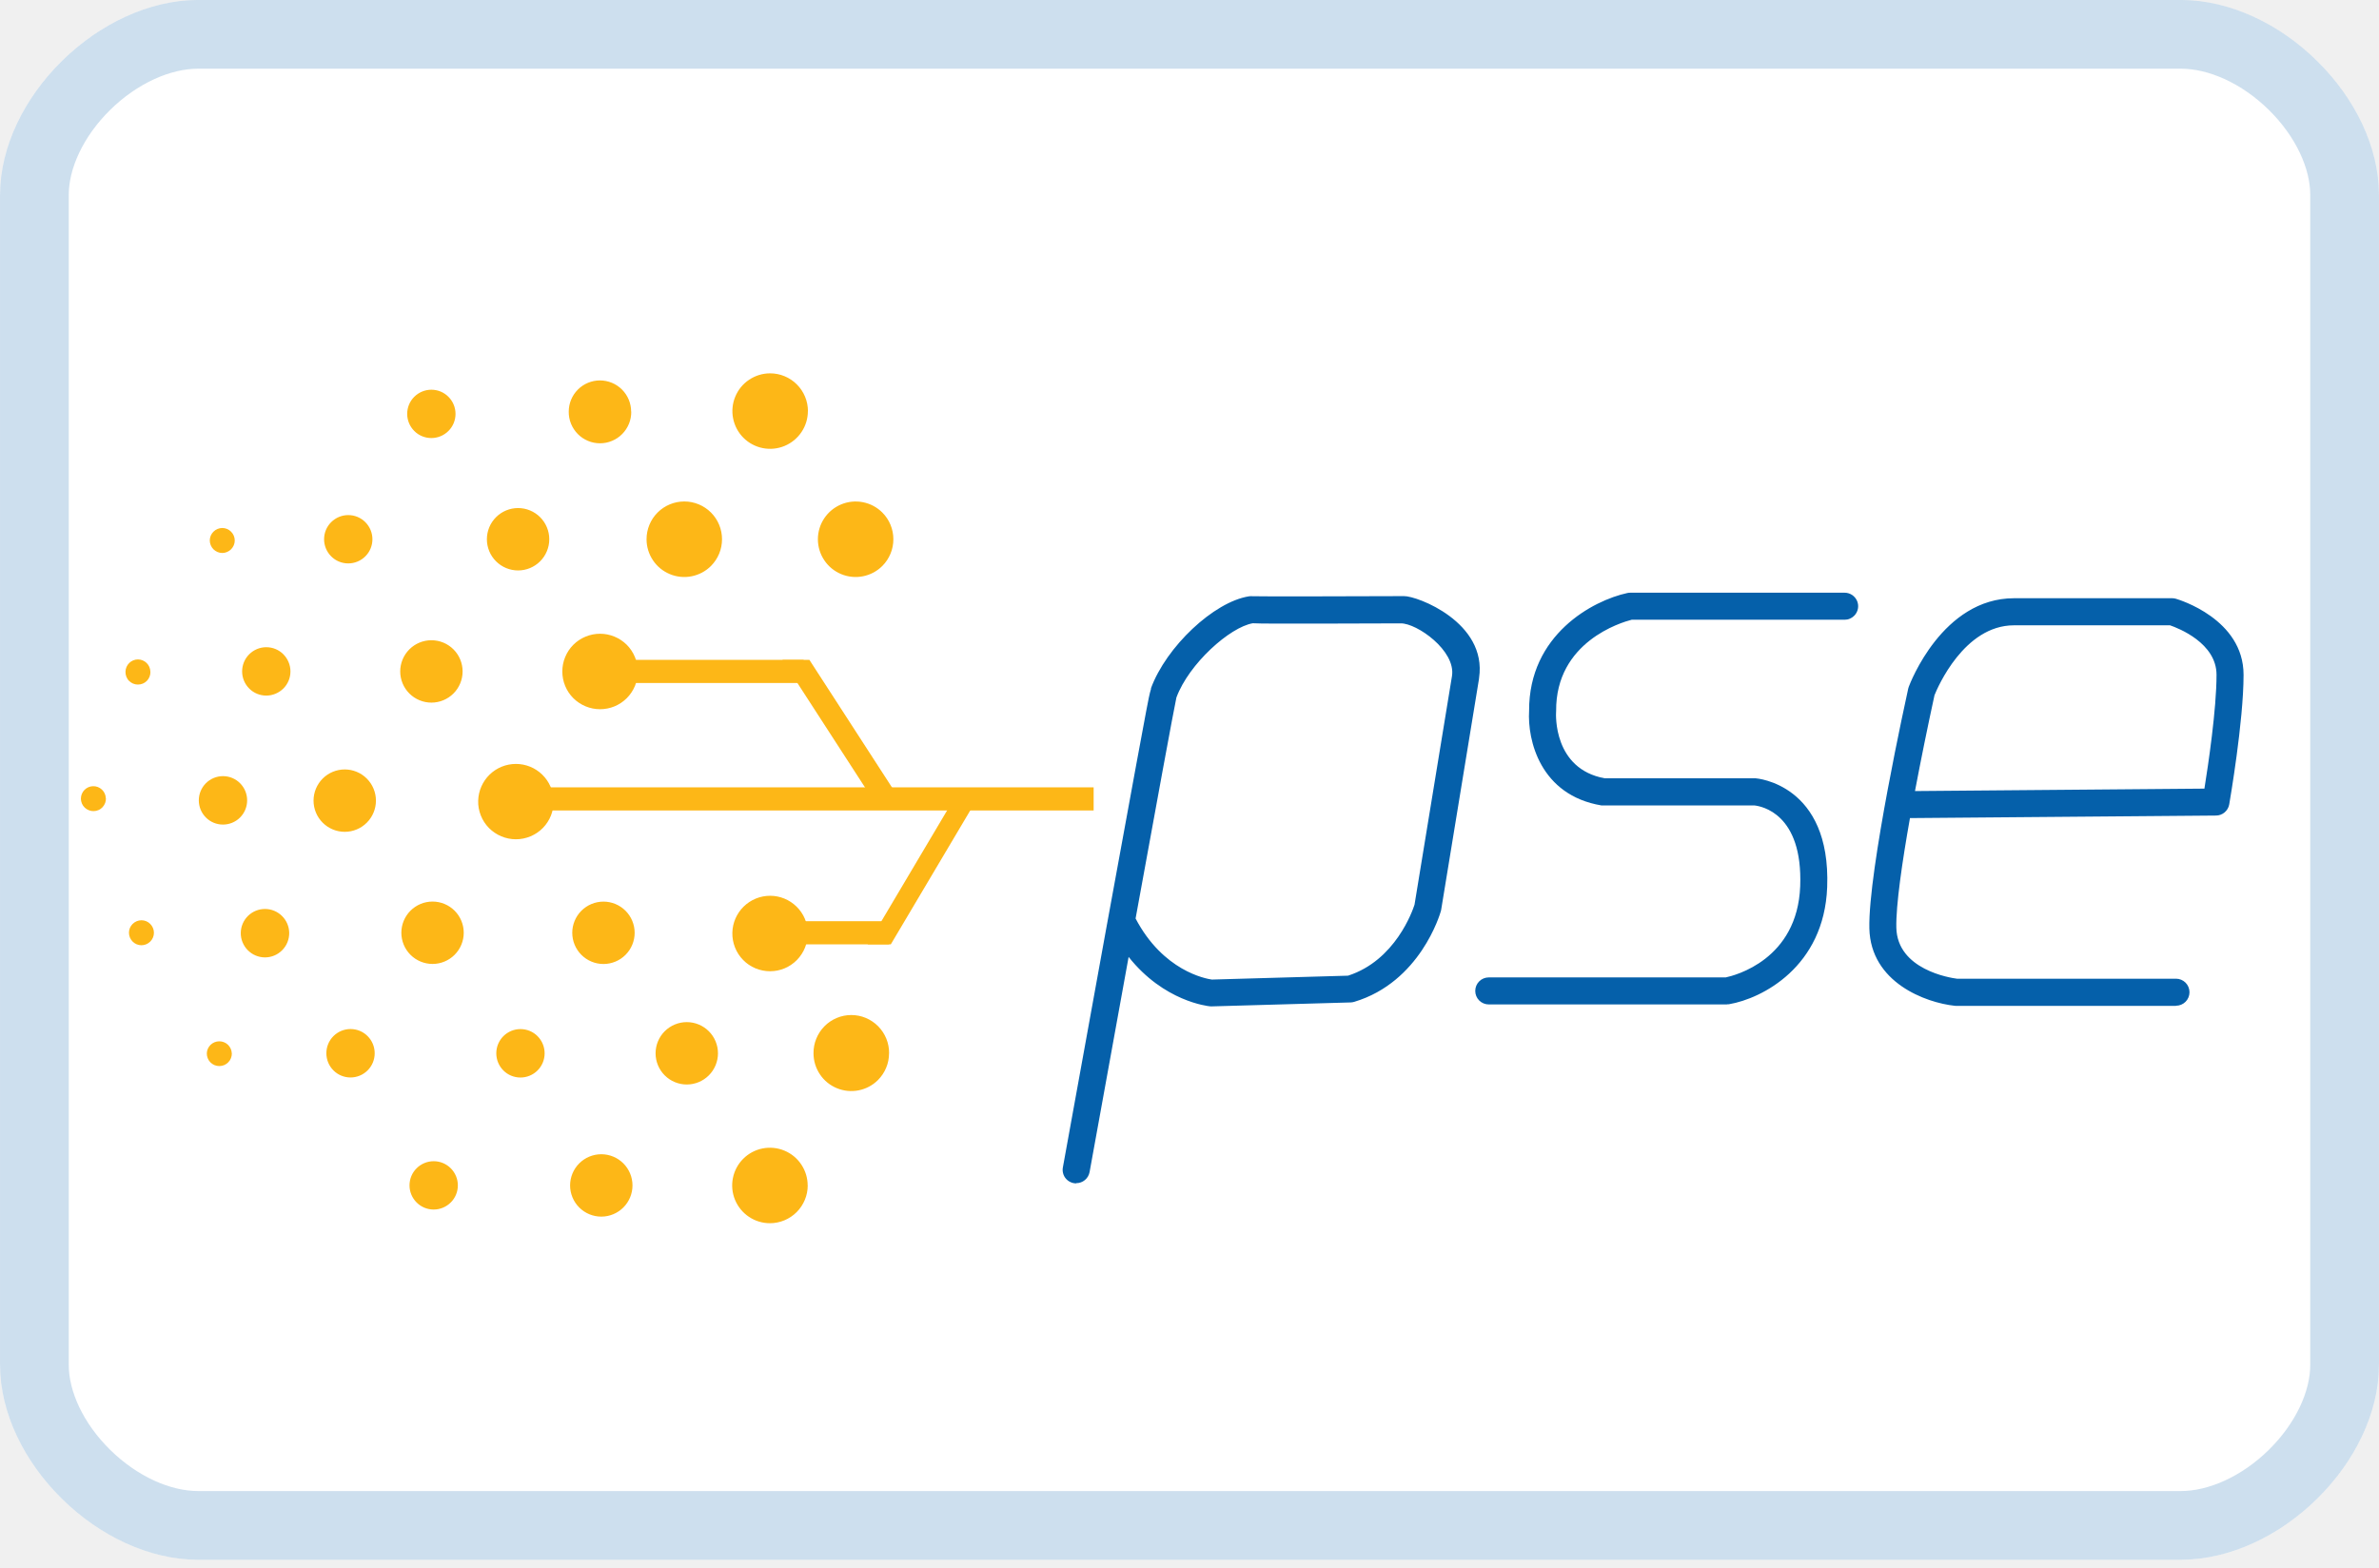
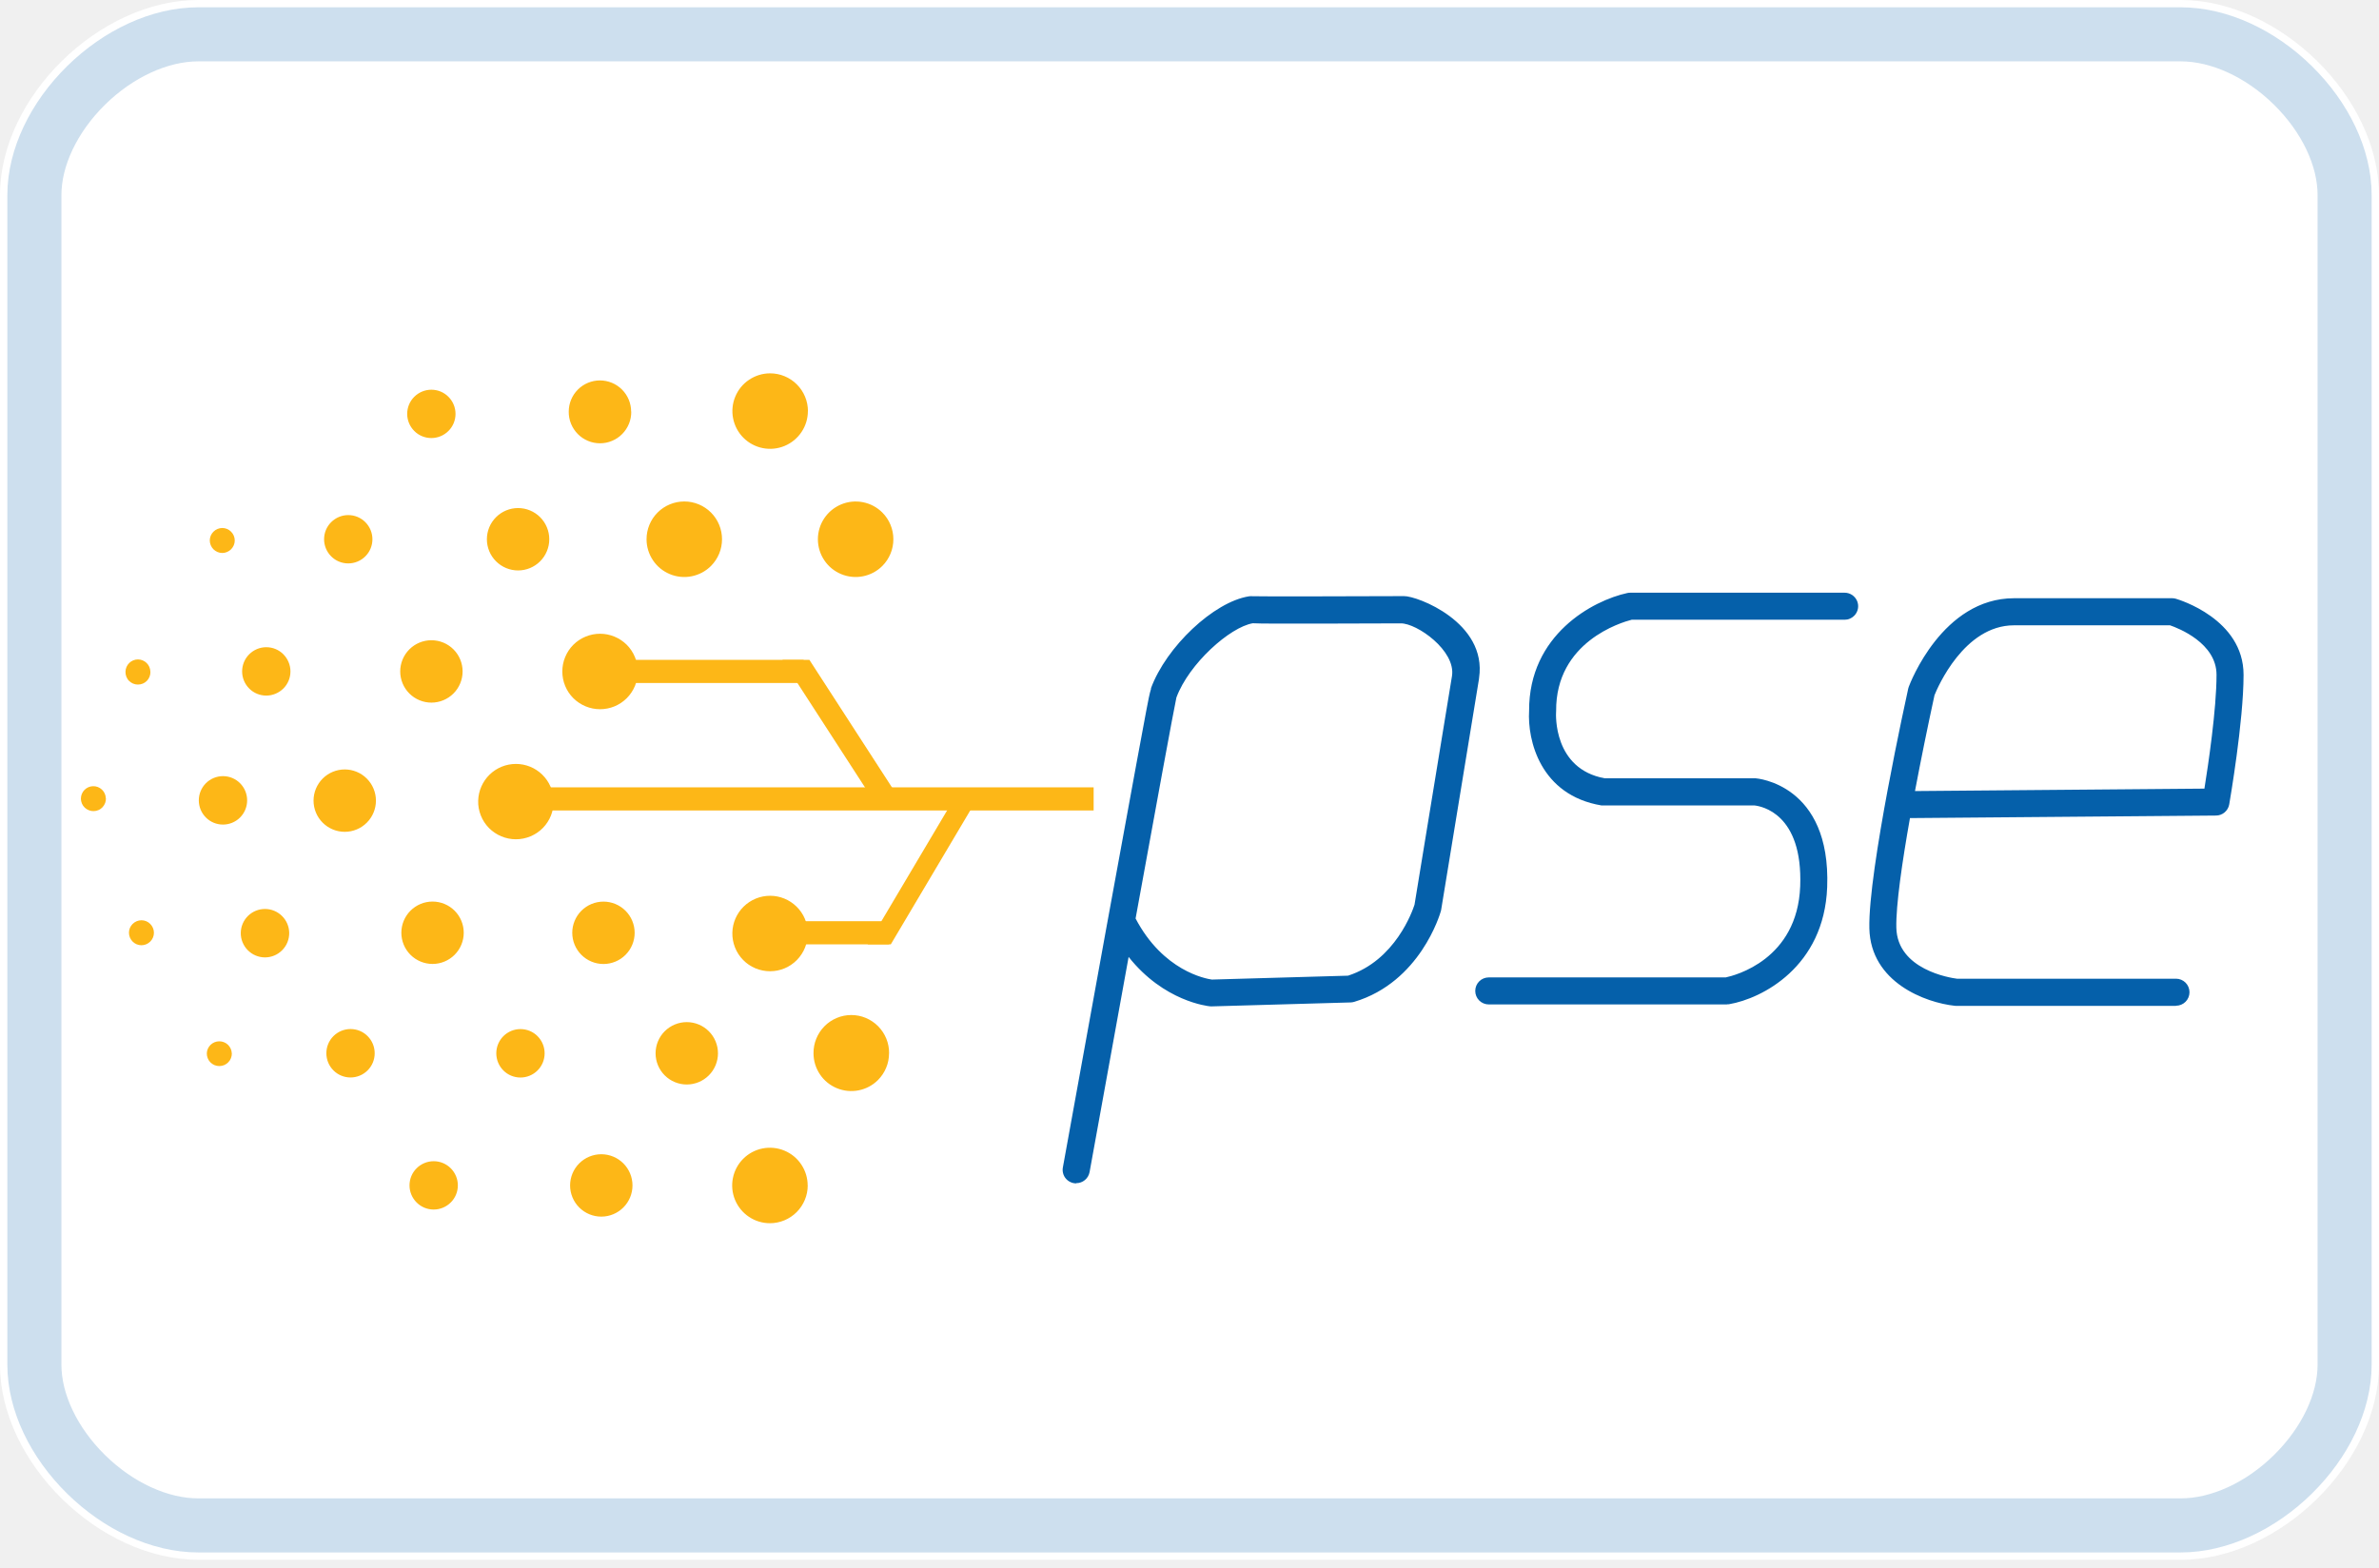
<svg xmlns="http://www.w3.org/2000/svg" viewBox="0 0 44 29" fill="none">
  <path fill-rule="evenodd" clip-rule="evenodd" d="M40.333 28.852H3.667C1.833 28.852 0 27.049 0 25.246V3.607C0 1.803 1.833 0 3.667 0H40.333C42.167 0 44 1.803 44 3.607V25.246c0 1.803-1.833 3.607-3.667 3.607z" fill="#fff" />
-   <path d="M40.333 28.217H3.667c-.714 0-1.478-.357-2.075-.945-.598-.588-.956-1.335-.956-2.026V3.607c0-.691.358-1.438.956-2.027C2.189.993 2.953.635 3.667.635H40.333c.714 0 1.478.357 2.075.945.598.588.956 1.335.956 2.026V25.246c0 .691-.358 1.438-.956 2.026-.597.588-1.362.945-2.075.945z" stroke="#0560AA" stroke-opacity=".2" stroke-width="1.271" />
+   <path d="M40.333 28.217H3.667c-.714 0-1.478-.357-2.075-.945-.598-.588-.956-1.335-.956-2.026V3.607c0-.691.358-1.438.956-2.027C2.189.993 2.953.635 3.667.635H40.333c.714 0 1.478.357 2.075.945.598.588.956 1.335.956 2.026V25.246c0 .691-.358 1.438-.956 2.026-.597.588-1.362.945-2.075.945z" stroke="#0560AA" stroke-opacity=".2" strokeWidth="1.271" />
  <path d="M31.942 18.58h-4.407c-.066 0-.13-.026-.177-.073-.047-.047-.073-.111-.073-.177 0-.066.026-.13.073-.177.047-.047.111-.073.177-.073h4.383c.167-.035 1.325-.327 1.377-1.686.051-1.347-.721-1.482-.847-1.495h-2.828c-1.134-.189-1.372-1.209-1.339-1.751-.006-1.41 1.183-2.041 1.815-2.178.018-.004.035-.006.053-.006h3.968c.05-0.0.098.015.139.042.041.028.073.067.092.112.019.046.024.096.014.145-.01.049-.034.093-.069.128-.023.023-.051.042-.081.054-.03.013-.063.019-.096.019H30.178c-.192.049-1.407.409-1.397 1.688 0 .006 0 .012-.001.018-.003.044-.054 1.053.899 1.227 0 0 2.794-.001 2.792 0 .014.001 1.395.105 1.323 2.014-.056 1.476-1.209 2.061-1.81 2.164-.014.002-.028.004-.042.003zm3.836-5.716c-.128.588-.248 1.178-.36 1.769l5.353-.045c.07-.436.224-1.466.224-2.106 0-.586-.703-.861-.86-.915h-2.886c-.924 0-1.415 1.154-1.472 1.297h-0zm4.469 5.743H36.18c-.009 0-.018-.001-.027-.002-.536-.057-1.556-.43-1.579-1.432-.024-1.065.689-4.299.719-4.436.003-.011.006-.022.01-.033.025-.067.623-1.638 1.947-1.638h2.925c.024 0 .047.003.069.01.051.015 1.251.373 1.251 1.406 0 .868-.255 2.335-.265 2.397-.01.058-.04.11-.085.148s-.101.059-.16.059l-5.66.047c-.143.805-.261 1.611-.252 2.027.018.775.993.928 1.121.944h4.051c.066 0 .13.026.177.073.047.047.073.111.073.177 0 .066-.026.13-.073.177-.047.047-.111.073-.177.073h0zM21.002 16.989c.509.97 1.295 1.114 1.411 1.131l2.519-.072c.875-.281 1.194-1.201 1.23-1.314l.693-4.23c.072-.471-.65-.976-.947-.973-.183.001-.769.003-1.356.004-.354.001-.708.001-.973 0-.182-0-.313-.001-.409-.006-.424.073-1.179.746-1.412 1.373-.044.197-.385 2.052-.755 4.088zm-1.098 4.901c-.037 0-.073-.008-.106-.024-.033-.015-.063-.038-.086-.066-.024-.028-.041-.061-.05-.097-.009-.035-.011-.072-.004-.108 0 0 .399-2.204.8-4.409.184-1.011.369-2.021.555-3.032.076-.414.14-.759.186-1.0.038-.2.063-.33.091-.417l-.004-.002c.283-.772 1.163-1.601 1.812-1.704.023-.004.046-.004.068-.002.165.006 1.752.002 2.8-.002h.001c.243-.005 1.54.485 1.389 1.512-.001.009-.001.018-.003.027l-.698 4.261c-.002.009-.004.018-.006.027-.015.053-.382 1.312-1.602 1.678-.021.006-.043.01-.065.011l-2.572.073c-.01.001-.02 0-.03-.001-.041-.004-.853-.09-1.506-.914-.241 1.326-.482 2.653-.722 3.98-.011.058-.041.11-.086.147-.045.038-.102.058-.16.058z" fill="#0560AA" />
  <path d="M16.523 9.975c0 .092-.018.183-.053.267-.035.085-.086.162-.151.227-.098.098-.222.164-.358.191-.135.027-.276.013-.403-.04-.128-.053-.237-.142-.313-.257-.077-.115-.118-.25-.118-.388 0-.138.041-.273.118-.388.077-.115.186-.204.313-.257.128-.053.268-.067.403-.04.136.027.26.093.358.191.131.131.204.309.204.494zm-1.581-2.371c-0.0.138-.041.273-.118.388-.077.115-.186.204-.313.257-.128.053-.268.067-.403.04-.136-.027-.26-.093-.358-.191-.098-.098-.164-.222-.191-.358-.027-.135-.013-.276.04-.403.053-.128.142-.237.257-.313.115-.077.25-.118.388-.118.185 0.0.363.074.494.205.131.131.205.309.205.494zm-1.588 2.371c0.0.092-.018.183-.053.267-.035.085-.087.162-.151.227-.098.098-.222.164-.358.191-.135.027-.276.013-.403-.04-.128-.053-.237-.142-.313-.257-.077-.115-.118-.25-.118-.388 0-.185.073-.363.204-.494.131-.131.309-.205.494-.205.185 0 .363.074.494.205.131.131.204.309.204.494zm3.089 9.509c0 .092-.018.183-.053.267-.035.085-.087.162-.151.227-.098.098-.222.164-.358.191-.136.027-.276.013-.404-.04-.128-.053-.237-.142-.313-.257-.077-.115-.118-.25-.118-.388-.001-.092.016-.184.051-.27.035-.086.086-.164.151-.23.065-.066.142-.118.228-.154.085-.036.177-.054.269-.054.092 0 .184.018.269.054.085.036.163.088.228.154.065.066.116.144.151.23.035.086.052.178.051.27l0.0 0zm-1.504-2.229c.002.093-.015.185-.049.271-.034.086-.086.165-.15.231-.065.066-.143.119-.228.155-.086.036-.177.054-.27.054-.093 0-.185-.019-.27-.054-.086-.036-.163-.088-.228-.155-.065-.066-.116-.145-.15-.231-.034-.086-.051-.178-.049-.271.003-.183.079-.357.209-.485.131-.128.306-.2.489-.2.183 0 .358.072.489.2.131.128.206.302.209.485zm-3.201 0c0 .153-.061.3-.169.408-.108.108-.255.169-.408.169s-.3-.061-.408-.169c-.108-.108-.169-.255-.169-.408 0-.153.061-.3.169-.408.108-.108.255-.169.408-.169s.3.061.408.169c.108.108.169.255.169.408h0zm1.541 2.229c-0.0.153-.061.3-.169.408-.108.108-.255.169-.408.169-.153 0-.3-.061-.408-.169-.108-.108-.169-.255-.169-.408 0-.076.015-.151.044-.221.029-.07.072-.134.125-.187.054-.054.117-.096.187-.125.07-.029.145-.044.221-.044.076 0 .151.015.221.044.07.029.134.072.187.125.054.054.096.117.125.187.029.07.044.145.044.221zm-1.581 2.444c0 .153-.061.3-.169.408-.108.108-.255.169-.408.169-.153 0-.3-.061-.408-.169-.108-.108-.169-.255-.169-.408s.061-.3.169-.408c.108-.108.255-.169.408-.169.153 0 .3.061.408.169.108.108.169.255.169.408zm-1.625-2.444c0 .119-.047.233-.131.317-.084.084-.198.131-.316.131-.119 0-.233-.047-.316-.131-.084-.084-.131-.198-.131-.317s.047-.233.131-.317c.084-.084.198-.131.316-.131.119 0 .233.047.316.131.084.084.131.198.131.317zm-5.502-4.679c0 .119-.047.233-.131.317-.084.084-.198.131-.316.131-.119 0-.233-.047-.316-.131-.084-.084-.131-.198-.131-.317s.047-.233.131-.317c.084-.084.198-.131.316-.131.119 0 .233.047.316.131.084.084.131.198.131.317zm.801-2.385c0 .119-.047.233-.131.316s-.198.131-.316.131c-.119 0-.233-.047-.316-.131-.084-.084-.131-.198-.131-.316 0-.119.047-.233.131-.317.084-.084.198-.131.316-.131.119 0 .233.047.316.131s.131.198.131.317zm1.516-2.445c0 .119-.047.233-.131.316-.084.084-.198.131-.316.131-.119 0-.233-.047-.316-.131-.084-.084-.131-.198-.131-.316 0-.119.047-.233.131-.316.084-.084.198-.131.316-.131.119 0 .233.047.316.131.084.084.131.198.131.316zM8.425 7.656c0 .119-.047.233-.131.316-.084.084-.198.131-.316.131-.119 0-.233-.047-.316-.131-.084-.084-.131-.198-.131-.316 0-.119.047-.233.131-.316.084-.084.198-.131.316-.131.119 0 .233.047.316.131.084.084.131.198.131.316h0zm.043 14.271c0 .119-.047.233-.131.316-.084.084-.198.131-.316.131-.119 0-.233-.047-.316-.131-.084-.084-.131-.198-.131-.316 0-.119.047-.233.131-.316.084-.084.198-.131.316-.131.119 0 .233.047.316.131.084.084.131.198.131.316zm-1.538-2.444c0 .119-.047.233-.131.317-.084.084-.198.131-.316.131-.119 0-.233-.047-.316-.131-.084-.084-.131-.198-.131-.317s.047-.233.131-.317c.084-.084.198-.131.316-.131.119 0 .233.047.316.131.084.084.131.198.131.317h-0zM5.349 17.254c.001.059-.01.118-.032.174-.022.055-.055.105-.097.148-.042.042-.091.076-.146.099-.055.023-.114.035-.173.035s-.118-.012-.173-.035c-.055-.023-.104-.057-.146-.099-.042-.042-.074-.093-.097-.148-.022-.055-.033-.114-.032-.174.002-.117.05-.229.134-.312.084-.082.196-.128.314-.128.117 0 .23.046.314.129.084.082.132.194.134.312zm-1.061 2.229c.001.031-.005.061-.016.09-.011.029-.028.055-.05.077-.021.022-.047.04-.076.052-.028.012-.059.018-.09.018-.031 0-.061-.006-.09-.018-.028-.012-.054-.03-.076-.052-.021-.022-.038-.048-.049-.077-.011-.029-.017-.059-.016-.09.002-.059.028-.116.071-.157.043-.041.1-.064.16-.064.06 0 .117.023.16.064.043.041.068.098.071.157zM2.847 17.254c0 .061-.024.12-.068.163-.043.043-.102.068-.163.068s-.12-.024-.163-.068c-.043-.043-.068-.102-.068-.163 0-.061.024-.12.068-.163.043-.043.102-.068.163-.068.061 0 .12.024.163.068.043.043.068.102.068.163zm-.888-2.491c.001.031-.003.061-.014.09-.011.029-.027.055-.048.078-.021.022-.046.041-.074.053-.028.013-.058.019-.089.02-.031.001-.061-.004-.09-.016-.029-.011-.055-.028-.077-.049-.022-.021-.04-.047-.052-.075-.012-.028-.018-.059-.019-.089-0-.06.023-.119.065-.162.042-.043.099-.069.16-.07.06-.002.119.021.163.062.044.041.071.098.073.159v-0zm.823-2.339c.001.031-.004.062-.015.091-.011.029-.028.056-.049.078-.022.022-.047.04-.076.052-.029.012-.059.018-.091.018-.031 0-.062-.006-.09-.018-.029-.012-.054-.03-.076-.052-.022-.022-.038-.049-.049-.078-.011-.029-.016-.06-.015-.091.001-.06.026-.117.069-.16.043-.042.101-.066.161-.066.06 0 .118.024.161.066.043.042.068.1.069.16zm1.56-2.426c0 .03-.006.06-.018.088-.012.028-.029.053-.05.075-.021.021-.047.038-.075.05-.028.012-.058.018-.088.018-.03 0-.06-.006-.088-.018-.028-.012-.053-.029-.075-.05-.021-.021-.038-.047-.05-.075-.012-.028-.018-.058-.018-.088 0-.061.024-.12.068-.163.043-.043.102-.068.163-.068.061 0 .12.024.163.068.043.043.068.102.068.163zM8.577 17.254c0 .153-.061.3-.169.408-.108.108-.255.169-.408.169-.153 0-.3-.061-.408-.169-.108-.108-.169-.255-.169-.408s.061-.3.169-.408c.108-.108.255-.169.408-.169.153 0 .3.061.408.169.108.108.169.255.169.408zm-1.624-2.444c0 .153-.061.3-.169.408-.108.108-.255.169-.408.169-.153 0-.3-.061-.408-.169-.108-.108-.169-.255-.169-.408 0-.153.061-.3.169-.408.108-.108.255-.169.408-.169.153 0 .3.061.408.169.108.108.169.255.169.408zm1.603-2.39c0 .153-.061.3-.169.408-.108.108-.255.169-.408.169-.153 0-.3-.061-.408-.169-.108-.108-.169-.255-.169-.408 0-.153.061-.3.169-.408.108-.108.255-.169.408-.169.153 0 .3.061.408.169.108.108.169.255.169.408h-0zm1.603-2.445c0 .153-.061.3-.169.408-.108.108-.255.169-.408.169-.153 0-.3-.061-.408-.169-.108-.108-.169-.255-.169-.408 0-.153.061-.3.169-.408.108-.108.255-.169.408-.169.153 0 .3.061.408.169.108.108.169.255.169.408zm1.516-2.361c.001.077-.013.153-.042.224-.029.071-.071.136-.125.19-.054.055-.118.098-.188.127-.071.03-.146.045-.223.045-.077 0-.152-.015-.223-.045-.071-.03-.135-.073-.188-.127-.054-.055-.096-.119-.125-.19-.029-.071-.043-.147-.042-.224 0-.153.061-.3.169-.408.108-.108.255-.169.408-.169s.3.061.408.169c.108.108.169.255.169.408h-0zm-1.436 7.197c.002.093-.014.185-.048.272-.034.087-.085.166-.15.232-.065.067-.143.119-.228.155-.086.036-.178.055-.271.055-.093 0-.185-.019-.271-.055-.086-.036-.163-.089-.229-.155-.065-.067-.116-.145-.15-.232-.034-.087-.051-.179-.048-.272.005-.182.081-.355.211-.482s.305-.198.487-.198c.182 0 .357.071.487.198.13.127.206.3.211.482h0zm1.558-2.39c0 .185-.074.363-.205.494-.131.131-.308.204-.494.204-.185 0-.363-.074-.494-.204-.131-.131-.204-.309-.204-.494-0-.092.018-.182.053-.267.035-.085.086-.162.151-.227.065-.065.142-.116.227-.151.085-.035.175-.053.267-.053.185 0 .363.074.494.204.065.065.116.142.151.227.035.085.053.175.053.267V12.42zm3.142 9.507c-0.0.185-.074.363-.205.494-.131.131-.309.205-.494.205-.138 0-.273-.041-.388-.118-.115-.077-.204-.186-.257-.313-.053-.128-.067-.268-.04-.403.027-.136.093-.26.191-.358.098-.098.222-.164.357-.191.136-.027.276-.013.404.04.128.053.237.142.313.257.077.115.118.25.118.388z" fill="#FDB717" />
  <path d="M20.227 14.992H9.894v-.428H20.227v.428zm-5.364-2.358H11.614v-.428h3.249V12.634z" fill="#FDB717" />
  <path d="M16.259 14.968l-1.788-2.762h.499l1.788 2.762h-.499zm.183 2.5h-1.658v-.428h1.658v.428z" fill="#FDB717" />
  <path d="M16.048 17.468l1.483-2.5h.428l-1.483 2.5h-.428z" fill="#FDB717" />
</svg>
